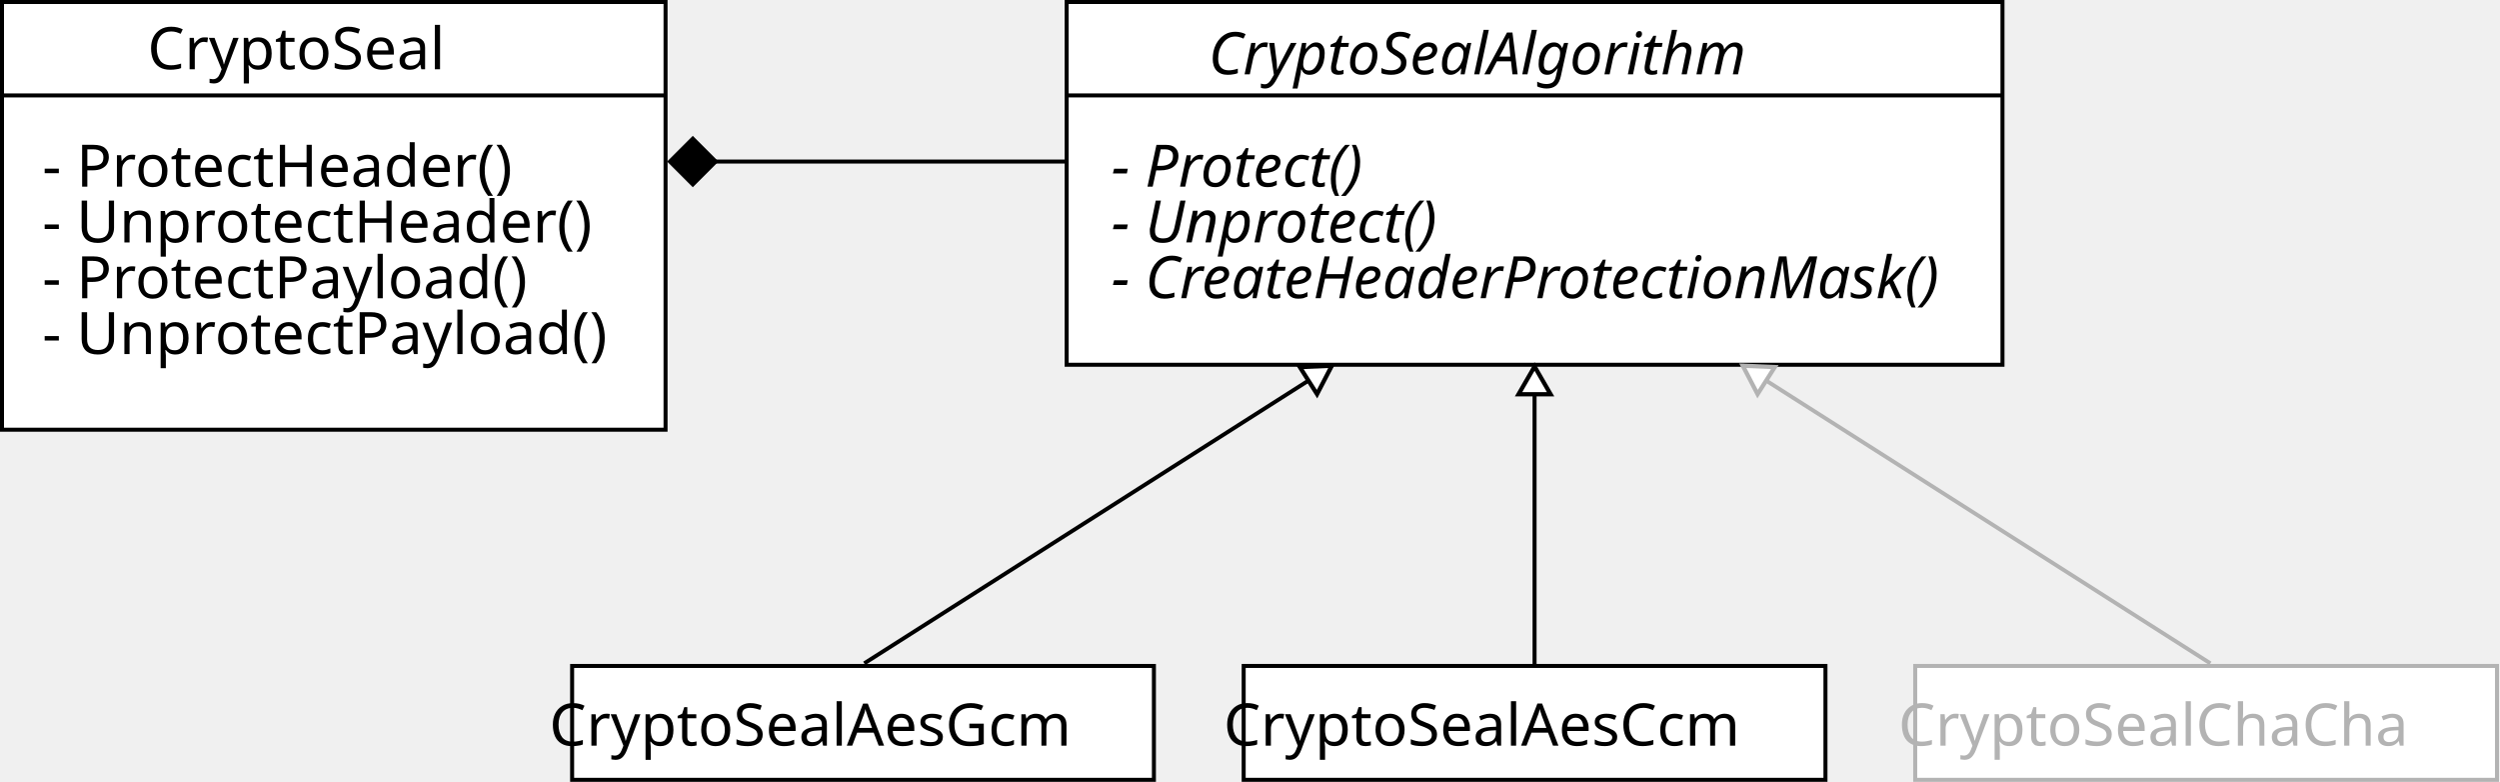
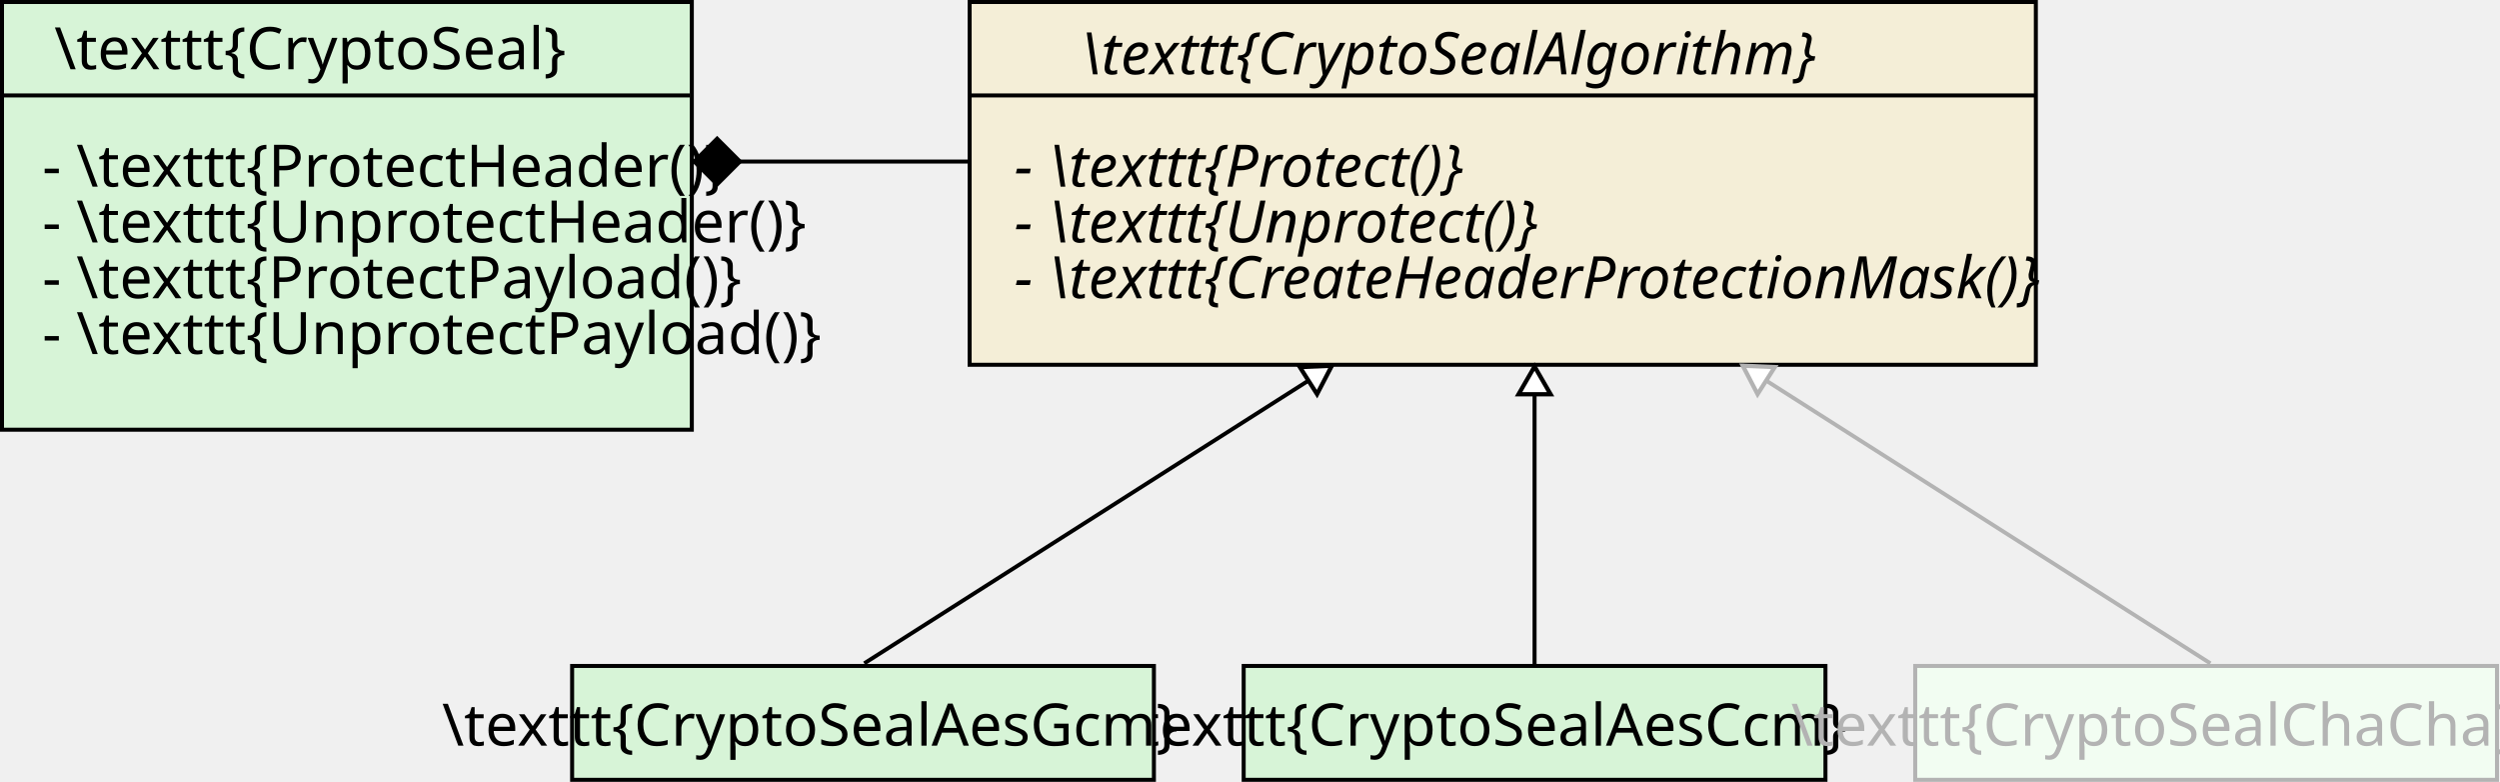
<svg xmlns="http://www.w3.org/2000/svg" width="165.235mm" height="51.674mm" viewBox="0 0 165.235 51.674" version="1.1" id="svg8">
  <defs id="defs2">
    <marker style="overflow:visible" id="DiamondLend" refX="0" refY="0" orient="auto">
      <path transform="matrix(0.8,0,0,0.8,-5.6,0)" style="fill:#000000;fill-opacity:1;fill-rule:evenodd;stroke:#000000;stroke-width:1pt;stroke-opacity:1" d="M 0,-7.071 -7.071,0 0,7.071 7.071,0 Z" id="path1216" />
    </marker>
    <marker style="overflow:visible" id="DiamondM" refX="0" refY="0" orient="auto">
      <path transform="scale(0.4)" style="fill:#000000;fill-opacity:1;fill-rule:evenodd;stroke:#000000;stroke-width:1pt;stroke-opacity:1" d="M 0,-7.071 -7.071,0 0,7.071 7.071,0 Z" id="path1201" />
    </marker>
    <marker style="overflow:visible" id="DiamondSend" refX="0" refY="0" orient="auto">
      <path transform="matrix(0.2,0,0,0.2,-1.2,0)" style="fill:#000000;fill-opacity:1;fill-rule:evenodd;stroke:#000000;stroke-width:1pt;stroke-opacity:1" d="M 0,-7.071 -7.071,0 0,7.071 7.071,0 Z" id="path1222" />
    </marker>
    <marker style="overflow:visible" id="marker1425" refX="0" refY="0" orient="auto">
      <path transform="matrix(0.8,0,0,0.8,-4.8,0)" style="fill:#ffffff;fill-opacity:1;fill-rule:evenodd;stroke:#000000;stroke-width:1pt;stroke-opacity:1" d="M 5.77,0 -2.88,5 V -5 Z" id="path1423" />
    </marker>
    <marker style="overflow:visible" id="marker1397" refX="0" refY="0" orient="auto">
      <path transform="matrix(0.8,0,0,0.8,-4.8,0)" style="fill:#ffffff;fill-opacity:1;fill-rule:evenodd;stroke:#000000;stroke-width:1pt;stroke-opacity:1" d="M 5.77,0 -2.88,5 V -5 Z" id="path1395" />
    </marker>
    <marker style="overflow:visible" id="EmptyTriangleOutL" refX="0" refY="0" orient="auto">
      <path transform="matrix(0.8,0,0,0.8,-4.8,0)" style="fill:#ffffff;fill-opacity:1;fill-rule:evenodd;stroke:#b3b3b3;stroke-width:1pt;stroke-opacity:1" d="M 5.77,0 -2.88,5 V -5 Z" id="path1279" />
    </marker>
    <rect x="107.481" y="40.315" width="27.159" height="4.054" id="rect934" />
  </defs>
  <g id="layer1" transform="translate(-28.58079,-13.42853)">
-     <rect style="fill:#ffffff;stroke:#000000;stroke-width:0.265" id="rect849" width="43.874" height="28.269" x="28.713" y="13.561" ry="0" />
-     <text xml:space="preserve" style="font-weight:bold;font-size:3.881px;line-height:1.25;font-family:sans-serif;-inkscape-font-specification:'sans-serif Bold';text-align:center;letter-spacing:0px;text-anchor:middle;stroke-width:0.265" x="50.693" y="18.009" id="text835">
-       <tspan id="tspan833" x="50.693" y="18.009" style="font-style:normal;font-variant:normal;font-weight:normal;font-stretch:normal;font-family:sans-serif;-inkscape-font-specification:sans-serif;stroke-width:0.265">CryptoSeal</tspan>
+     <rect style="fill:#d7f4d7;stroke:#000000;stroke-width:0.265" id="rect849" width="45.611" height="28.269" x="28.713" y="13.561" ry="0" />
+     <text xml:space="preserve" style="font-weight:bold;font-size:3.881px;line-height:1.25;font-family:sans-serif;-inkscape-font-specification:'sans-serif Bold';text-align:center;letter-spacing:0px;text-anchor:middle;stroke-width:0.265" x="51.616" y="18.009" id="text835">
+       <tspan id="tspan833" x="51.616" y="18.009" style="font-style:normal;font-variant:normal;font-weight:normal;font-stretch:normal;font-family:sans-serif;-inkscape-font-specification:sans-serif;stroke-width:0.265">\texttt{CryptoSeal}</tspan>
    </text>
-     <path style="fill:none;stroke:#000000;stroke-width:0.265px;stroke-linecap:butt;stroke-linejoin:miter;stroke-opacity:1" d="m 28.783,19.736 h 43.759" id="path851" />
+     <path style="fill:none;stroke:#000000;stroke-width:0.265px;stroke-linecap:butt;stroke-linejoin:miter;stroke-opacity:1" d="m 28.783,19.736 45.429,0" id="path851" />
+     <path style="fill:none;stroke:#000000;stroke-width:0.265px;stroke-linecap:butt;stroke-linejoin:miter;stroke-opacity:1;marker-start:url(#DiamondLend)" d="M 77.48,24.106 H 100.638" id="path1457" />
    <text xml:space="preserve" style="font-style:normal;font-variant:normal;font-weight:normal;font-stretch:normal;font-size:3.881px;line-height:0.95;font-family:sans-serif;-inkscape-font-specification:sans-serif;text-align:start;letter-spacing:0px;text-anchor:start;stroke-width:0.265" x="31.379" y="25.767" id="text877">
-       <tspan x="31.379" y="25.767" style="font-style:normal;font-variant:normal;font-weight:normal;font-stretch:normal;font-family:sans-serif;-inkscape-font-specification:sans-serif;text-align:start;text-anchor:start;stroke-width:0.265" id="tspan883">- ProtectHeader()</tspan>
-       <tspan x="31.379" y="29.453" style="font-style:normal;font-variant:normal;font-weight:normal;font-stretch:normal;font-family:sans-serif;-inkscape-font-specification:sans-serif;text-align:start;text-anchor:start;stroke-width:0.265" id="tspan885">- UnprotectHeader()</tspan>
-       <tspan x="31.379" y="33.14" style="font-style:normal;font-variant:normal;font-weight:normal;font-stretch:normal;font-family:sans-serif;-inkscape-font-specification:sans-serif;text-align:start;text-anchor:start;stroke-width:0.265" id="tspan887">- ProtectPayload()</tspan>
-       <tspan x="31.379" y="36.827" style="font-style:normal;font-variant:normal;font-weight:normal;font-stretch:normal;font-family:sans-serif;-inkscape-font-specification:sans-serif;text-align:start;text-anchor:start;stroke-width:0.265" id="tspan889">- UnprotectPayload()</tspan>
+       <tspan x="31.379" y="25.767" style="font-style:normal;font-variant:normal;font-weight:normal;font-stretch:normal;font-family:sans-serif;-inkscape-font-specification:sans-serif;text-align:start;text-anchor:start;stroke-width:0.265" id="tspan883">- \texttt{ProtectHeader()}</tspan>
+       <tspan x="31.379" y="29.453" style="font-style:normal;font-variant:normal;font-weight:normal;font-stretch:normal;font-family:sans-serif;-inkscape-font-specification:sans-serif;text-align:start;text-anchor:start;stroke-width:0.265" id="tspan885">- \texttt{UnprotectHeader()}</tspan>
+       <tspan x="31.379" y="33.14" style="font-style:normal;font-variant:normal;font-weight:normal;font-stretch:normal;font-family:sans-serif;-inkscape-font-specification:sans-serif;text-align:start;text-anchor:start;stroke-width:0.265" id="tspan887">- \texttt{ProtectPayload()}</tspan>
+       <tspan x="31.379" y="36.827" style="font-style:normal;font-variant:normal;font-weight:normal;font-stretch:normal;font-family:sans-serif;-inkscape-font-specification:sans-serif;text-align:start;text-anchor:start;stroke-width:0.265" id="tspan889">- \texttt{UnprotectPayload()}</tspan>
    </text>
-     <g id="g1053" transform="translate(19.8231,-12.45855)">
-       <rect style="fill:#ffffff;stroke:#000000;stroke-width:0.265" id="rect900" width="61.878" height="23.977" x="79.285" y="26.019" ry="0" />
-       <path style="fill:none;stroke:#000000;stroke-width:0.265px;stroke-linecap:butt;stroke-linejoin:miter;stroke-opacity:1" d="M 79.31,32.194 H 141.224" id="path902" />
-       <text xml:space="preserve" style="font-style:italic;font-variant:normal;font-weight:normal;font-stretch:normal;font-size:3.881px;line-height:1.25;font-family:sans-serif;-inkscape-font-specification:'sans-serif Italic';text-align:center;letter-spacing:0px;text-anchor:middle;stroke-width:0.265" x="109.969" y="30.8" id="text839">
-         <tspan id="tspan837" x="109.969" y="30.8" style="font-style:italic;font-variant:normal;font-weight:normal;font-stretch:normal;font-family:sans-serif;-inkscape-font-specification:'sans-serif Italic';stroke-width:0.265">CryptoSealAlgorithm</tspan>
+     <g id="g8170" transform="translate(-6.414469)">
+       <rect style="fill:#f4eed7;stroke:#000000;stroke-width:0.265" id="rect900" width="70.498" height="23.977" x="99.108" y="13.561" ry="0" />
+       <path style="fill:none;stroke:#000000;stroke-width:0.265px;stroke-linecap:butt;stroke-linejoin:miter;stroke-opacity:1" d="M 99.133,19.736 H 169.533" id="path902" />
+       <text xml:space="preserve" style="font-style:italic;font-variant:normal;font-weight:normal;font-stretch:normal;font-size:3.881px;line-height:1.25;font-family:sans-serif;-inkscape-font-specification:'sans-serif Italic';text-align:center;letter-spacing:0px;text-anchor:middle;stroke-width:0.265" x="134.265" y="18.341" id="text839">
+         <tspan id="tspan837" x="134.265" y="18.341" style="font-style:italic;font-variant:normal;font-weight:normal;font-stretch:normal;font-family:sans-serif;-inkscape-font-specification:'sans-serif Italic';stroke-width:0.265">\texttt{CryptoSealAlgorithm}</tspan>
      </text>
-       <text xml:space="preserve" style="font-style:normal;font-variant:normal;font-weight:normal;font-stretch:normal;font-size:3.881px;line-height:0.95;font-family:sans-serif;-inkscape-font-specification:sans-serif;text-align:start;letter-spacing:0px;text-anchor:start;stroke-width:0.265" x="82.249" y="38.226" id="text930">
-         <tspan x="82.249" y="38.226" style="font-style:italic;font-variant:normal;font-weight:normal;font-stretch:normal;font-family:sans-serif;-inkscape-font-specification:'sans-serif Italic';text-align:start;text-anchor:start;stroke-width:0.265" id="tspan922">- Protect()</tspan>
-         <tspan x="82.249" y="41.912" style="font-style:italic;font-variant:normal;font-weight:normal;font-stretch:normal;font-family:sans-serif;-inkscape-font-specification:'sans-serif Italic';text-align:start;text-anchor:start;stroke-width:0.265" id="tspan924">- Unprotect()</tspan>
-         <tspan x="82.249" y="45.599" style="font-style:italic;font-variant:normal;font-weight:normal;font-stretch:normal;font-family:sans-serif;-inkscape-font-specification:'sans-serif Italic';text-align:start;text-anchor:start;stroke-width:0.265" id="tspan926">- CreateHeaderProtectionMask()</tspan>
-         <tspan x="82.249" y="49.285" style="font-style:normal;font-variant:normal;font-weight:normal;font-stretch:normal;font-family:sans-serif;-inkscape-font-specification:sans-serif;text-align:start;text-anchor:start;stroke-width:0.265" id="tspan928" />
+       <text xml:space="preserve" style="font-style:normal;font-variant:normal;font-weight:normal;font-stretch:normal;font-size:3.881px;line-height:0.95;font-family:sans-serif;-inkscape-font-specification:sans-serif;text-align:start;letter-spacing:0px;text-anchor:start;stroke-width:0.265" x="102.072" y="25.767" id="text930">
+         <tspan x="102.072" y="25.767" style="font-style:italic;font-variant:normal;font-weight:normal;font-stretch:normal;font-family:sans-serif;-inkscape-font-specification:'sans-serif Italic';text-align:start;text-anchor:start;stroke-width:0.265" id="tspan922">- \texttt{Protect()}</tspan>
+         <tspan x="102.072" y="29.453" style="font-style:italic;font-variant:normal;font-weight:normal;font-stretch:normal;font-family:sans-serif;-inkscape-font-specification:'sans-serif Italic';text-align:start;text-anchor:start;stroke-width:0.265" id="tspan924">- \texttt{Unprotect()}</tspan>
+         <tspan x="102.072" y="33.14" style="font-style:italic;font-variant:normal;font-weight:normal;font-stretch:normal;font-family:sans-serif;-inkscape-font-specification:'sans-serif Italic';text-align:start;text-anchor:start;stroke-width:0.265" id="tspan926">- \texttt{CreateHeaderProtectionMask()}</tspan>
+         <tspan x="102.072" y="36.827" style="font-style:normal;font-variant:normal;font-weight:normal;font-stretch:normal;font-family:sans-serif;-inkscape-font-specification:sans-serif;text-align:start;text-anchor:start;stroke-width:0.265" id="tspan928" />
      </text>
    </g>
-     <text xml:space="preserve" id="text932" style="font-style:italic;font-size:3.881px;line-height:1.25;font-family:sans-serif;-inkscape-font-specification:'sans-serif Italic';text-align:center;letter-spacing:0px;white-space:pre;shape-inside:url(#rect934)" />
+     <text xml:space="preserve" id="text932" style="font-style:italic;font-size:3.881px;line-height:1.25;font-family:sans-serif;-inkscape-font-specification:'sans-serif Italic';text-align:center;letter-spacing:0px;white-space:pre;shape-inside:url(#rect934);" />
    <g aria-label="CryptoSealChaCha" id="text964" style="font-style:italic;font-variant:normal;font-weight:normal;font-stretch:normal;font-size:3.881px;line-height:1.25;font-family:sans-serif;-inkscape-font-specification:'sans-serif Italic';text-align:center;letter-spacing:0px;text-anchor:middle;fill:#b3b3b3;stroke-width:0.265" transform="translate(10.58134,13.6173)" />
    <text xml:space="preserve" style="font-style:normal;font-variant:normal;font-weight:normal;font-stretch:normal;font-size:3.881px;line-height:0.95;font-family:sans-serif;-inkscape-font-specification:sans-serif;text-align:start;letter-spacing:0px;text-anchor:start;stroke-width:0.265" x="82.249" y="64.509" id="text974">
      <tspan x="82.249" y="64.509" style="font-style:normal;font-variant:normal;font-weight:normal;font-stretch:normal;font-family:sans-serif;-inkscape-font-specification:sans-serif;text-align:start;text-anchor:start;stroke-width:0.265" id="tspan970" />
      <tspan x="82.249" y="68.195" style="font-style:normal;font-variant:normal;font-weight:normal;font-stretch:normal;font-family:sans-serif;-inkscape-font-specification:sans-serif;text-align:start;text-anchor:start;stroke-width:0.265" id="tspan972" />
    </text>
    <g id="g1661">
-       <rect style="fill:#ffffff;stroke:#000000;stroke-width:0.265" id="rect983" width="38.468" height="7.526" x="110.813" y="57.444" ry="0" />
+       <rect style="fill:#d7f4d7;stroke:#000000;stroke-width:0.265" id="rect983" width="38.468" height="7.526" x="110.813" y="57.444" ry="0" />
      <text xml:space="preserve" style="font-style:italic;font-variant:normal;font-weight:normal;font-stretch:normal;font-size:3.881px;line-height:1.25;font-family:sans-serif;-inkscape-font-specification:'sans-serif Italic';text-align:center;letter-spacing:0px;text-anchor:middle;stroke-width:0.265" x="130.091" y="62.711" id="text987">
-         <tspan id="tspan985" x="130.091" y="62.711" style="font-style:normal;font-variant:normal;font-weight:normal;font-stretch:normal;font-family:sans-serif;-inkscape-font-specification:sans-serif;stroke-width:0.265">CryptoSealAesCcm</tspan>
+         <tspan id="tspan985" x="130.091" y="62.711" style="font-style:normal;font-variant:normal;font-weight:normal;font-stretch:normal;font-family:sans-serif;-inkscape-font-specification:sans-serif;stroke-width:0.265">\texttt{CryptoSealAesCcm}</tspan>
      </text>
    </g>
    <g id="g1063" transform="translate(11.26892,11.53743)">
-       <rect style="fill:#ffffff;stroke:#000000;stroke-width:0.265" id="rect994" width="38.468" height="7.526" x="55.141" y="45.907" ry="0" />
+       <rect style="fill:#d7f4d7;stroke:#000000;stroke-width:0.265" id="rect994" width="38.468" height="7.526" x="55.141" y="45.907" ry="0" />
      <text xml:space="preserve" style="font-style:italic;font-variant:normal;font-weight:normal;font-stretch:normal;font-size:3.881px;line-height:1.25;font-family:sans-serif;-inkscape-font-specification:'sans-serif Italic';text-align:center;letter-spacing:0px;text-anchor:middle;stroke-width:0.265" x="74.42" y="51.174" id="text998">
-         <tspan id="tspan996" x="74.42" y="51.174" style="font-style:normal;font-variant:normal;font-weight:normal;font-stretch:normal;font-family:sans-serif;-inkscape-font-specification:sans-serif;stroke-width:0.265">CryptoSealAesGcm</tspan>
+         <tspan id="tspan996" x="74.42" y="51.174" style="font-style:normal;font-variant:normal;font-weight:normal;font-stretch:normal;font-family:sans-serif;-inkscape-font-specification:sans-serif;stroke-width:0.265">\texttt{CryptoSealAesGcm}</tspan>
      </text>
    </g>
    <path style="fill:none;stroke:#000000;stroke-width:0.265px;stroke-linecap:butt;stroke-linejoin:miter;stroke-opacity:1;marker-end:url(#marker1425)" d="M 85.727,57.273 116.684,37.574" id="path1079" />
    <path style="fill:#ffffff;stroke:#b3b3b3;stroke-width:0.265;stroke-linecap:butt;stroke-linejoin:miter;stroke-miterlimit:4;stroke-dasharray:none;stroke-opacity:1;marker-end:url(#EmptyTriangleOutL)" d="M 174.731,57.273 143.773,37.574" id="path1081" />
    <path style="fill:none;stroke:#000000;stroke-width:0.265px;stroke-linecap:butt;stroke-linejoin:miter;stroke-opacity:1;marker-end:url(#marker1397)" d="M 130.047,57.396 V 37.605" id="path1117" />
-     <path style="fill:none;stroke:#000000;stroke-width:0.265px;stroke-linecap:butt;stroke-linejoin:miter;stroke-opacity:1;marker-start:url(#DiamondLend)" d="M 75.873,24.106 H 99.032" id="path1457" />
    <g id="g1666">
-       <path id="rect958" style="fill:#ffffff;stroke:#b3b3b3;stroke-width:0.265" d="m 155.215,57.444 h 38.468 v 7.526 h -38.468 z" />
-       <text xml:space="preserve" style="font-style:italic;font-variant:normal;font-weight:normal;font-stretch:normal;font-size:3.881px;line-height:1.25;font-family:sans-serif;-inkscape-font-specification:'sans-serif Italic';text-align:center;letter-spacing:0px;text-anchor:middle;stroke-width:0.265;fill:#b3b3b3;" x="174.494" y="62.711" id="text1656">
-         <tspan id="tspan1654" x="174.494" y="62.711" style="font-style:normal;font-variant:normal;font-weight:normal;font-stretch:normal;font-family:sans-serif;-inkscape-font-specification:sans-serif;stroke-width:0.265;fill:#b3b3b3;">CryptoSealChaCha</tspan>
+       <path id="rect958" style="fill:#f2fdf2;stroke:#b3b3b3;stroke-width:0.265;fill-opacity:1" d="m 155.215,57.444 h 38.468 v 7.526 h -38.468 z" />
+       <text xml:space="preserve" style="font-style:italic;font-variant:normal;font-weight:normal;font-stretch:normal;font-size:3.881px;line-height:1.25;font-family:sans-serif;-inkscape-font-specification:'sans-serif Italic';text-align:center;letter-spacing:0px;text-anchor:middle;fill:#b3b3b3;stroke-width:0.265" x="174.494" y="62.711" id="text1656">
+         <tspan id="tspan1654" x="174.494" y="62.711" style="font-style:normal;font-variant:normal;font-weight:normal;font-stretch:normal;font-family:sans-serif;-inkscape-font-specification:sans-serif;fill:#b3b3b3;stroke-width:0.265">\texttt{CryptoSealChaCha}</tspan>
      </text>
    </g>
  </g>
</svg>
